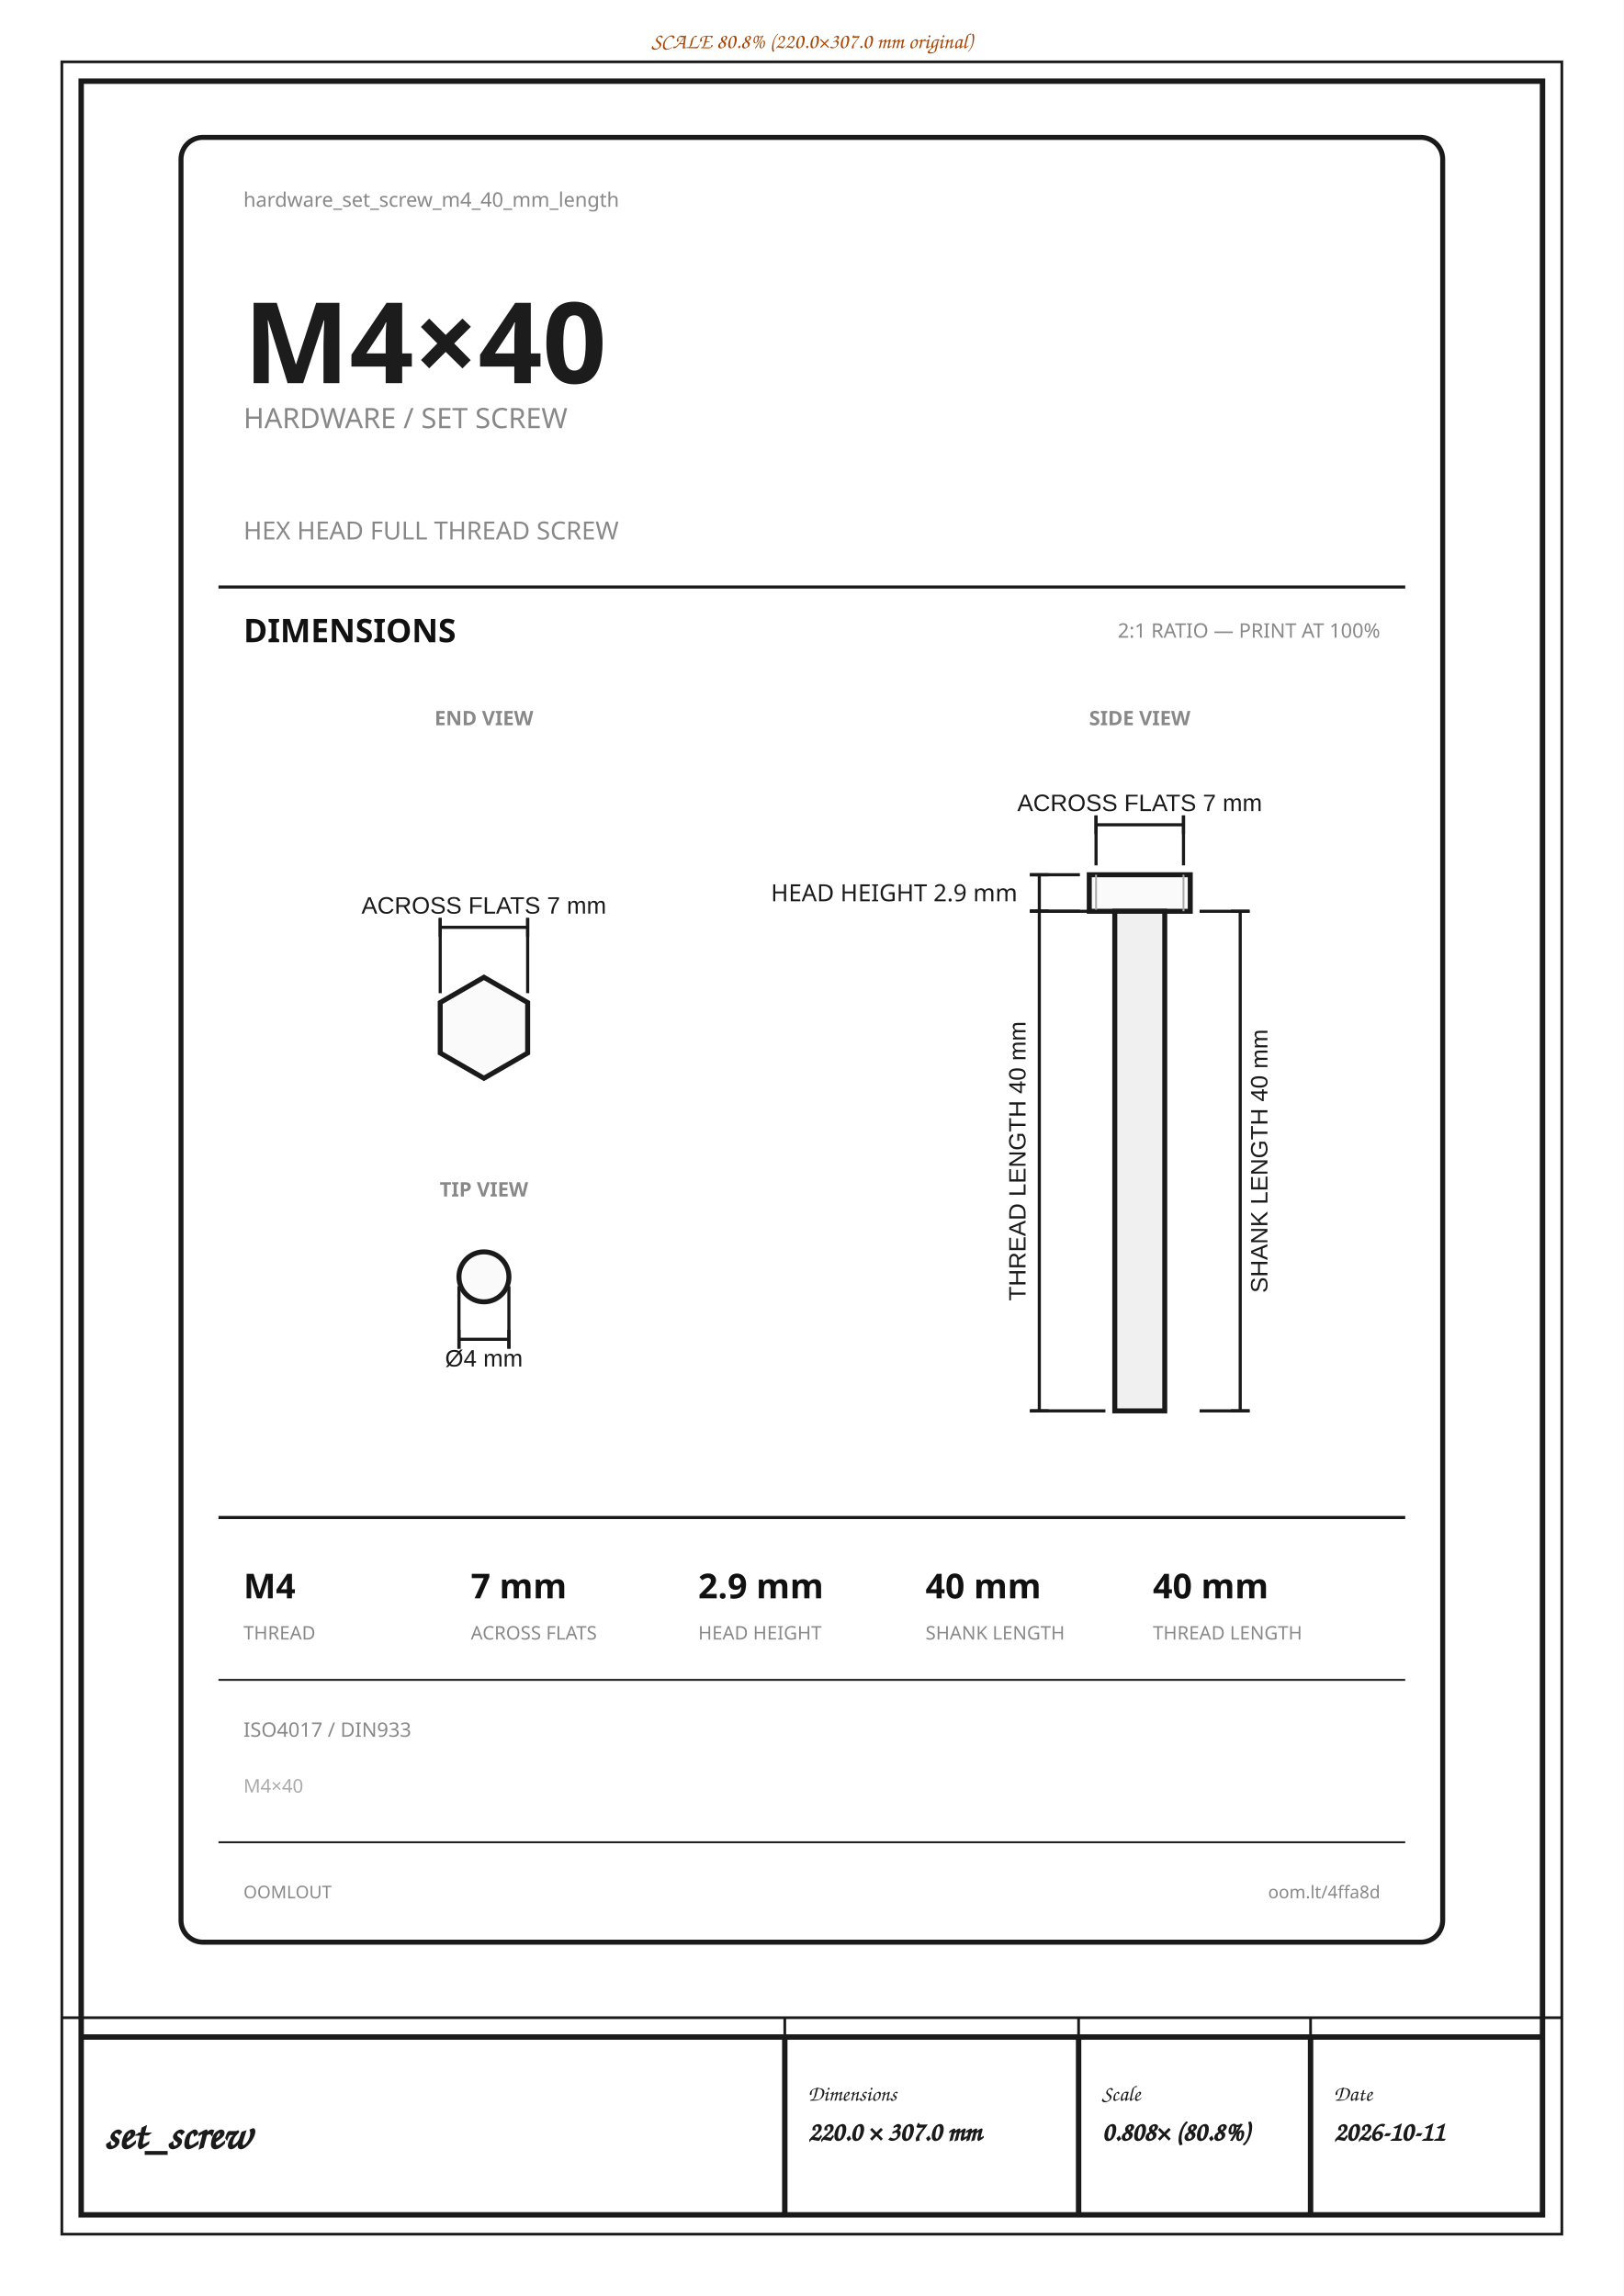
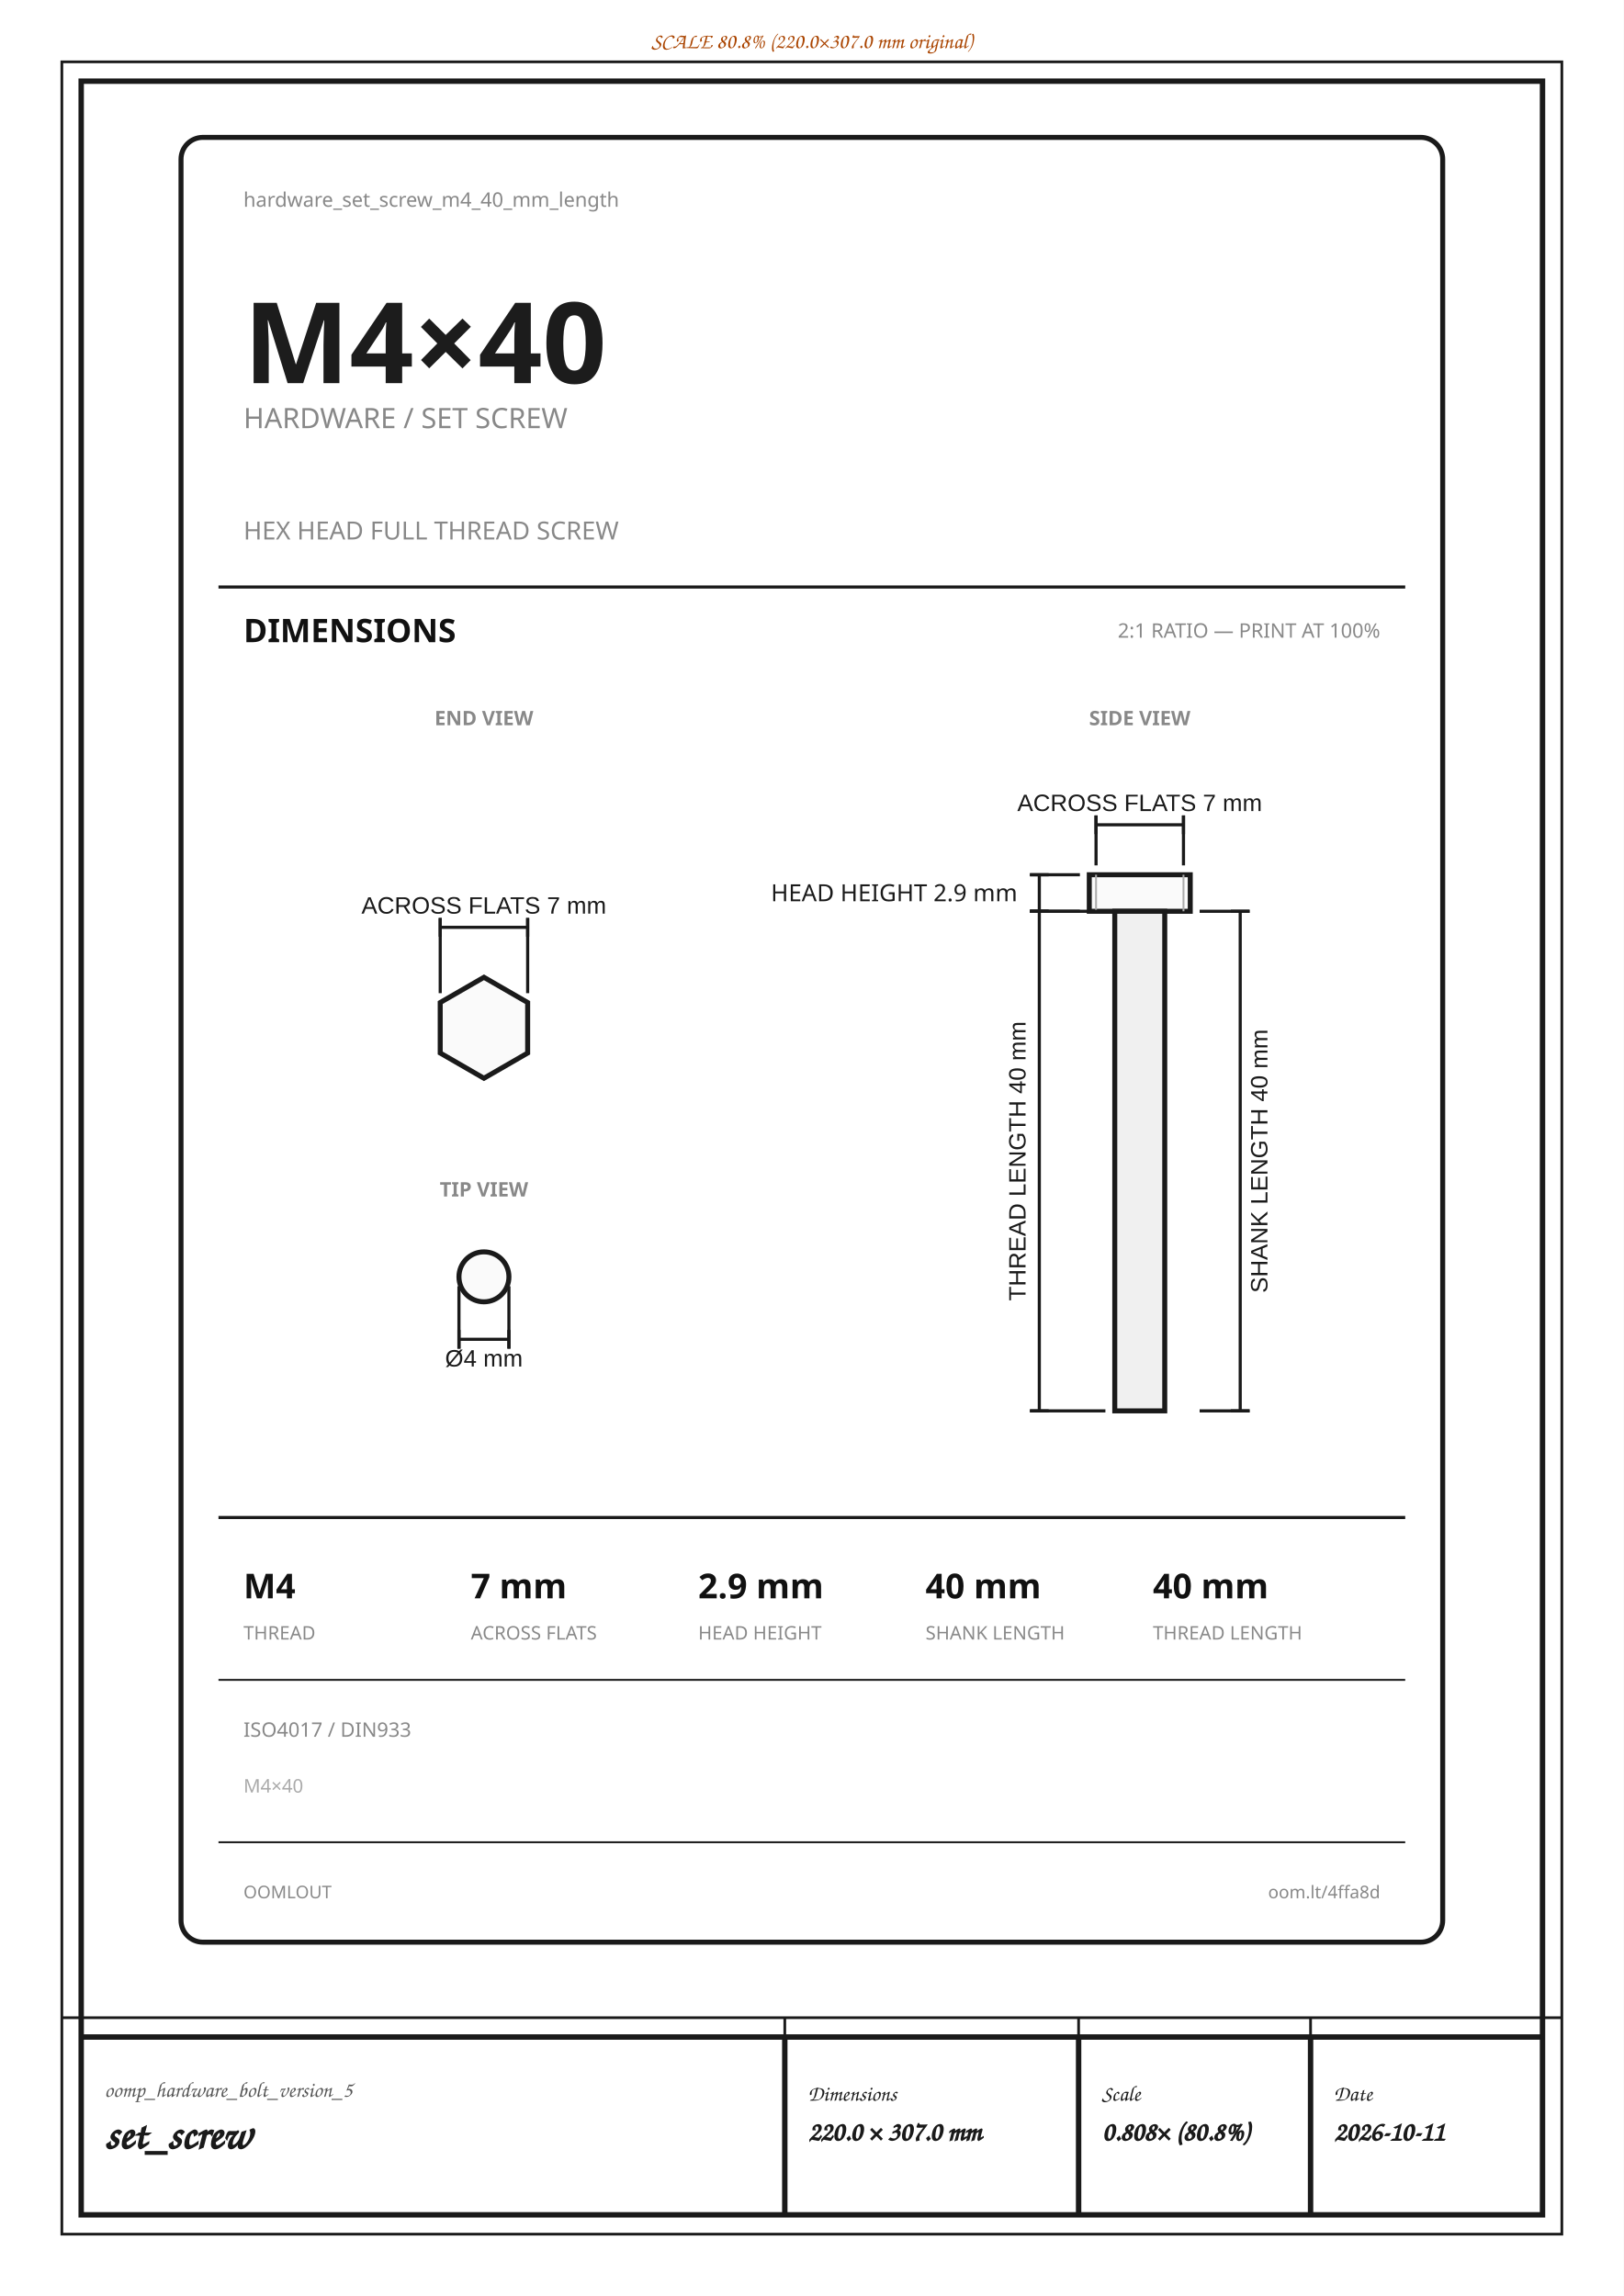
<svg xmlns="http://www.w3.org/2000/svg" width="210mm" height="297mm" viewBox="0 0 210 297">
  <rect x="0" y="0" width="210" height="297" fill="white" stroke="none" />
  <rect x="8" y="8" width="194" height="281" fill="none" stroke="#1A1A1A" stroke-width="0.35" />
  <rect x="10.5" y="10.5" width="189" height="276" fill="none" stroke="#1A1A1A" stroke-width="0.7" />
  <line x1="8" y1="261" x2="202" y2="261" stroke="#1A1A1A" stroke-width="0.35" />
  <line x1="10.5" y1="263.5" x2="199.5" y2="263.5" stroke="#1A1A1A" stroke-width="0.7" />
  <line x1="101.5" y1="261" x2="101.5" y2="286.5" stroke="#1A1A1A" stroke-width="0.35" />
  <line x1="101.5" y1="263.5" x2="101.5" y2="286.5" stroke="#1A1A1A" stroke-width="0.7" />
  <line x1="139.5" y1="261" x2="139.5" y2="286.5" stroke="#1A1A1A" stroke-width="0.35" />
  <line x1="139.5" y1="263.5" x2="139.5" y2="286.5" stroke="#1A1A1A" stroke-width="0.7" />
  <line x1="169.5" y1="261" x2="169.5" y2="286.5" stroke="#1A1A1A" stroke-width="0.35" />
  <line x1="169.5" y1="263.5" x2="169.5" y2="286.5" stroke="#1A1A1A" stroke-width="0.7" />
+   <text x="13.5" y="270.5" font-family="Swis721 Blk BT, comic sans ms" font-size="2.8" font-weight="normal" text-anchor="start" dominant-baseline="middle" fill="#555555" textLength="85" lengthAdjust="spacingAndGlyphs">oomp_hardware_bolt_version_5</text>
  <text x="13.5" y="276.5" font-family="Swis721 Blk BT, comic sans ms" font-size="5.5" font-weight="bold" text-anchor="start" dominant-baseline="middle" fill="#1A1A1A" textLength="85" lengthAdjust="spacingAndGlyphs">set_screw</text>
  <text x="104.5" y="271" font-family="Swis721 Blk BT, comic sans ms" font-size="2.8" font-weight="normal" text-anchor="start" dominant-baseline="middle" fill="#1A1A1A">Dimensions</text>
  <text x="104.5" y="276" font-family="Swis721 Blk BT, comic sans ms" font-size="3.5" font-weight="bold" text-anchor="start" dominant-baseline="middle" fill="#1A1A1A">220.0 × 307.0 mm</text>
  <text x="142.5" y="271" font-family="Swis721 Blk BT, comic sans ms" font-size="2.8" font-weight="normal" text-anchor="start" dominant-baseline="middle" fill="#1A1A1A">Scale</text>
  <text x="142.5" y="276" font-family="Swis721 Blk BT, comic sans ms" font-size="3.5" font-weight="bold" text-anchor="start" dominant-baseline="middle" fill="#1A1A1A">0.808× (80.8%)</text>
  <text x="172.5" y="271" font-family="Swis721 Blk BT, comic sans ms" font-size="2.8" font-weight="normal" text-anchor="start" dominant-baseline="middle" fill="#1A1A1A">Date</text>
  <text x="172.5" y="276" font-family="Swis721 Blk BT, comic sans ms" font-size="3.5" font-weight="bold" text-anchor="start" dominant-baseline="middle" fill="#1A1A1A">2026-10-11</text>
  <text x="105" y="5.5" font-family="Swis721 Blk BT, comic sans ms" font-size="2.8" font-weight="normal" text-anchor="middle" dominant-baseline="middle" fill="#AA4400">SCALE 80.8%  (220.0×307.0 mm original)</text>
  <g transform="translate(16.1401,10.5) scale(0.807818)">
    <rect x="5" y="5" width="210" height="297" fill="#ffffff" stroke="none" />
    <rect x="9" y="9" width="202" height="289" rx="3.5" ry="3.5" fill="none" stroke="#1A1A1A" stroke-width="0.8" />
    <text x="19" y="19" font-family="sans-serif" font-size="3.2" text-anchor="start" dominant-baseline="middle" fill="#888888">hardware_set_screw_m4_40_mm_length</text>
    <text x="19" y="42" font-family="sans-serif" font-size="18" font-weight="bold" text-anchor="start" dominant-baseline="middle" fill="#1C1C1C">M4×40</text>
    <text x="19" y="54" font-family="sans-serif" font-size="4.5" text-anchor="start" dominant-baseline="middle" fill="#888888">HARDWARE / SET SCREW</text>
    <text x="19" y="72" font-family="sans-serif" font-size="4" text-anchor="start" dominant-baseline="middle" fill="#888888">HEX HEAD FULL THREAD SCREW</text>
    <line x1="15" y1="81" x2="205" y2="81" fill="#333333" stroke="#1A1A1A" stroke-width="0.5" />
    <text x="19" y="88" font-family="sans-serif" font-size="5.2" font-weight="bold" text-anchor="start" dominant-baseline="middle" fill="#111111">DIMENSIONS</text>
    <text x="201" y="88" font-family="sans-serif" font-size="3.2" text-anchor="end" dominant-baseline="middle" fill="#888888">2:1 RATIO  —  PRINT AT 100%</text>
    <text x="57.5" y="102" font-family="sans-serif" font-size="3.2" font-weight="bold" text-anchor="middle" dominant-baseline="middle" fill="#888888">END VIEW</text>
    <text x="162.5" y="102" font-family="sans-serif" font-size="3.2" font-weight="bold" text-anchor="middle" dominant-baseline="middle" fill="#888888">SIDE VIEW</text>
    <polygon points="57.5,143.496 50.5,147.538 50.5,155.621 57.5,159.662 64.5,155.621 64.5,147.538" fill="#FAFAFA" stroke="#1A1A1A" stroke-width="0.8" />
    <line x1="50.5" y1="146.038" x2="50.5" y2="133.996" fill="#1A1A1A" stroke="#1A1A1A" stroke-width="0.5" />
    <line x1="64.5" y1="146.038" x2="64.5" y2="133.996" fill="#1A1A1A" stroke="#1A1A1A" stroke-width="0.5" />
    <line x1="50.5" y1="135.496" x2="64.5" y2="135.496" fill="#1A1A1A" stroke="#1A1A1A" stroke-width="0.5" />
    <line x1="50.5" y1="136.996" x2="50.5" y2="133.996" fill="#1A1A1A" stroke="#1A1A1A" stroke-width="0.5" />
    <line x1="64.5" y1="136.996" x2="64.5" y2="133.996" fill="#1A1A1A" stroke="#1A1A1A" stroke-width="0.5" />
    <text x="57.5" y="132.216" font-family="Arial, Helvetica, sans-serif" font-size="3.8" text-anchor="middle" dominant-baseline="middle" fill="#1A1A1A">ACROSS FLATS  7 mm</text>
    <text x="57.5" y="177.462" font-family="sans-serif" font-size="3.2" font-weight="bold" text-anchor="middle" dominant-baseline="middle" fill="#888888">TIP VIEW</text>
    <circle cx="57.5" cy="191.462" r="4" fill="#FAFAFA" stroke="#1A1A1A" stroke-width="0.8" />
    <line x1="53.5" y1="192.962" x2="53.5" y2="202.962" fill="#1A1A1A" stroke="#1A1A1A" stroke-width="0.5" />
    <line x1="61.5" y1="192.962" x2="61.5" y2="202.962" fill="#1A1A1A" stroke="#1A1A1A" stroke-width="0.5" />
    <line x1="53.5" y1="201.462" x2="61.5" y2="201.462" fill="#1A1A1A" stroke="#1A1A1A" stroke-width="0.5" />
    <line x1="53.5" y1="202.962" x2="53.5" y2="199.962" fill="#1A1A1A" stroke="#1A1A1A" stroke-width="0.5" />
    <line x1="61.5" y1="202.962" x2="61.5" y2="199.962" fill="#1A1A1A" stroke="#1A1A1A" stroke-width="0.5" />
    <text x="57.5" y="204.742" font-family="Arial, Helvetica, sans-serif" font-size="3.8" text-anchor="middle" dominant-baseline="middle" fill="#1A1A1A">Ø4 mm</text>
    <rect x="154.417" y="127.075" width="16.166" height="5.85" fill="#FAFAFA" stroke="#1A1A1A" stroke-width="0.8" />
    <line x1="155.5" y1="132.925" x2="155.5" y2="127.075" fill="#333333" stroke="#AAAAAA" stroke-width="0.3" />
    <line x1="169.5" y1="132.925" x2="169.5" y2="127.075" fill="#333333" stroke="#AAAAAA" stroke-width="0.3" />
    <rect x="158.5" y="132.925" width="8" height="80" fill="#F0F0F0" stroke="#1A1A1A" stroke-width="0.8" />
    <line x1="155.5" y1="125.575" x2="155.5" y2="117.575" fill="#1A1A1A" stroke="#1A1A1A" stroke-width="0.5" />
    <line x1="169.5" y1="125.575" x2="169.5" y2="117.575" fill="#1A1A1A" stroke="#1A1A1A" stroke-width="0.5" />
    <line x1="155.5" y1="119.075" x2="169.5" y2="119.075" fill="#1A1A1A" stroke="#1A1A1A" stroke-width="0.5" />
    <line x1="155.5" y1="120.575" x2="155.5" y2="117.575" fill="#1A1A1A" stroke="#1A1A1A" stroke-width="0.5" />
    <line x1="169.5" y1="120.575" x2="169.5" y2="117.575" fill="#1A1A1A" stroke="#1A1A1A" stroke-width="0.5" />
    <text x="162.5" y="115.795" font-family="Arial, Helvetica, sans-serif" font-size="3.8" text-anchor="middle" dominant-baseline="middle" fill="#1A1A1A">ACROSS FLATS  7 mm</text>
    <line x1="152.917" y1="132.925" x2="144.917" y2="132.925" fill="#333333" stroke="#1A1A1A" stroke-width="0.5" />
    <line x1="144.917" y1="132.925" x2="147.917" y2="132.925" fill="#333333" stroke="#1A1A1A" stroke-width="0.5" />
    <line x1="152.917" y1="127.075" x2="144.917" y2="127.075" fill="#333333" stroke="#1A1A1A" stroke-width="0.5" />
    <line x1="144.917" y1="127.075" x2="147.917" y2="127.075" fill="#333333" stroke="#1A1A1A" stroke-width="0.5" />
    <line x1="146.417" y1="132.925" x2="146.417" y2="127.075" fill="#333333" stroke="#1A1A1A" stroke-width="0.5" />
    <text x="142.917" y="130" font-family="sans-serif" font-size="3.8" text-anchor="end" dominant-baseline="middle" fill="#1A1A1A">HEAD HEIGHT  2.9 mm</text>
    <line x1="172.083" y1="212.925" x2="180.083" y2="212.925" fill="#1A1A1A" stroke="#1A1A1A" stroke-width="0.5" />
    <line x1="172.083" y1="132.925" x2="180.083" y2="132.925" fill="#1A1A1A" stroke="#1A1A1A" stroke-width="0.5" />
    <line x1="178.583" y1="212.925" x2="178.583" y2="132.925" fill="#1A1A1A" stroke="#1A1A1A" stroke-width="0.5" />
    <line x1="177.083" y1="212.925" x2="180.083" y2="212.925" fill="#1A1A1A" stroke="#1A1A1A" stroke-width="0.5" />
    <line x1="177.083" y1="132.925" x2="180.083" y2="132.925" fill="#1A1A1A" stroke="#1A1A1A" stroke-width="0.5" />
    <text x="181.863" y="172.925" font-family="Arial, Helvetica, sans-serif" font-size="3.8" text-anchor="middle" dominant-baseline="middle" fill="#1A1A1A" transform="rotate(-90.000,181.8629,172.925)">SHANK LENGTH  40 mm</text>
    <line x1="157" y1="212.925" x2="144.917" y2="212.925" fill="#1A1A1A" stroke="#1A1A1A" stroke-width="0.5" />
    <line x1="157" y1="132.925" x2="144.917" y2="132.925" fill="#1A1A1A" stroke="#1A1A1A" stroke-width="0.5" />
    <line x1="146.417" y1="212.925" x2="146.417" y2="132.925" fill="#1A1A1A" stroke="#1A1A1A" stroke-width="0.5" />
    <line x1="144.917" y1="212.925" x2="147.917" y2="212.925" fill="#1A1A1A" stroke="#1A1A1A" stroke-width="0.5" />
    <line x1="144.917" y1="132.925" x2="147.917" y2="132.925" fill="#1A1A1A" stroke="#1A1A1A" stroke-width="0.5" />
    <text x="143.137" y="172.925" font-family="Arial, Helvetica, sans-serif" font-size="3.8" text-anchor="middle" dominant-baseline="middle" fill="#1A1A1A" transform="rotate(-90.000,143.1371,172.925)">THREAD LENGTH  40 mm</text>
    <line x1="15" y1="230" x2="205" y2="230" fill="#333333" stroke="#1A1A1A" stroke-width="0.5" />
    <text x="19" y="241" font-family="sans-serif" font-size="5.5" font-weight="bold" text-anchor="start" dominant-baseline="middle" fill="#111111">M4</text>
    <text x="19" y="248.5" font-family="sans-serif" font-size="3" text-anchor="start" dominant-baseline="middle" fill="#888888">THREAD</text>
    <text x="55.4" y="241" font-family="sans-serif" font-size="5.5" font-weight="bold" text-anchor="start" dominant-baseline="middle" fill="#111111">7 mm</text>
    <text x="55.4" y="248.5" font-family="sans-serif" font-size="3" text-anchor="start" dominant-baseline="middle" fill="#888888">ACROSS FLATS</text>
    <text x="91.8" y="241" font-family="sans-serif" font-size="5.5" font-weight="bold" text-anchor="start" dominant-baseline="middle" fill="#111111">2.9 mm</text>
    <text x="91.8" y="248.5" font-family="sans-serif" font-size="3" text-anchor="start" dominant-baseline="middle" fill="#888888">HEAD HEIGHT</text>
    <text x="128.2" y="241" font-family="sans-serif" font-size="5.5" font-weight="bold" text-anchor="start" dominant-baseline="middle" fill="#111111">40 mm</text>
    <text x="128.2" y="248.5" font-family="sans-serif" font-size="3" text-anchor="start" dominant-baseline="middle" fill="#888888">SHANK LENGTH</text>
    <text x="164.6" y="241" font-family="sans-serif" font-size="5.5" font-weight="bold" text-anchor="start" dominant-baseline="middle" fill="#111111">40 mm</text>
    <text x="164.6" y="248.5" font-family="sans-serif" font-size="3" text-anchor="start" dominant-baseline="middle" fill="#888888">THREAD LENGTH</text>
    <line x1="15" y1="256" x2="205" y2="256" fill="#333333" stroke="#1A1A1A" stroke-width="0.3" />
    <text x="19" y="264" font-family="sans-serif" font-size="3.2" text-anchor="start" dominant-baseline="middle" fill="#888888">ISO4017 / DIN933</text>
    <text x="19" y="273" font-family="sans-serif" font-size="3" text-anchor="start" dominant-baseline="middle" fill="#aaaaaa">M4×40</text>
    <line x1="15" y1="282" x2="205" y2="282" fill="#333333" stroke="#1A1A1A" stroke-width="0.3" />
    <text x="19" y="290" font-family="sans-serif" font-size="2.8" text-anchor="start" dominant-baseline="middle" fill="#888888">OOMLOUT</text>
    <text x="201" y="290" font-family="sans-serif" font-size="2.8" text-anchor="end" dominant-baseline="middle" fill="#888888">oom.lt/4ffa8d</text>
  </g>
</svg>
